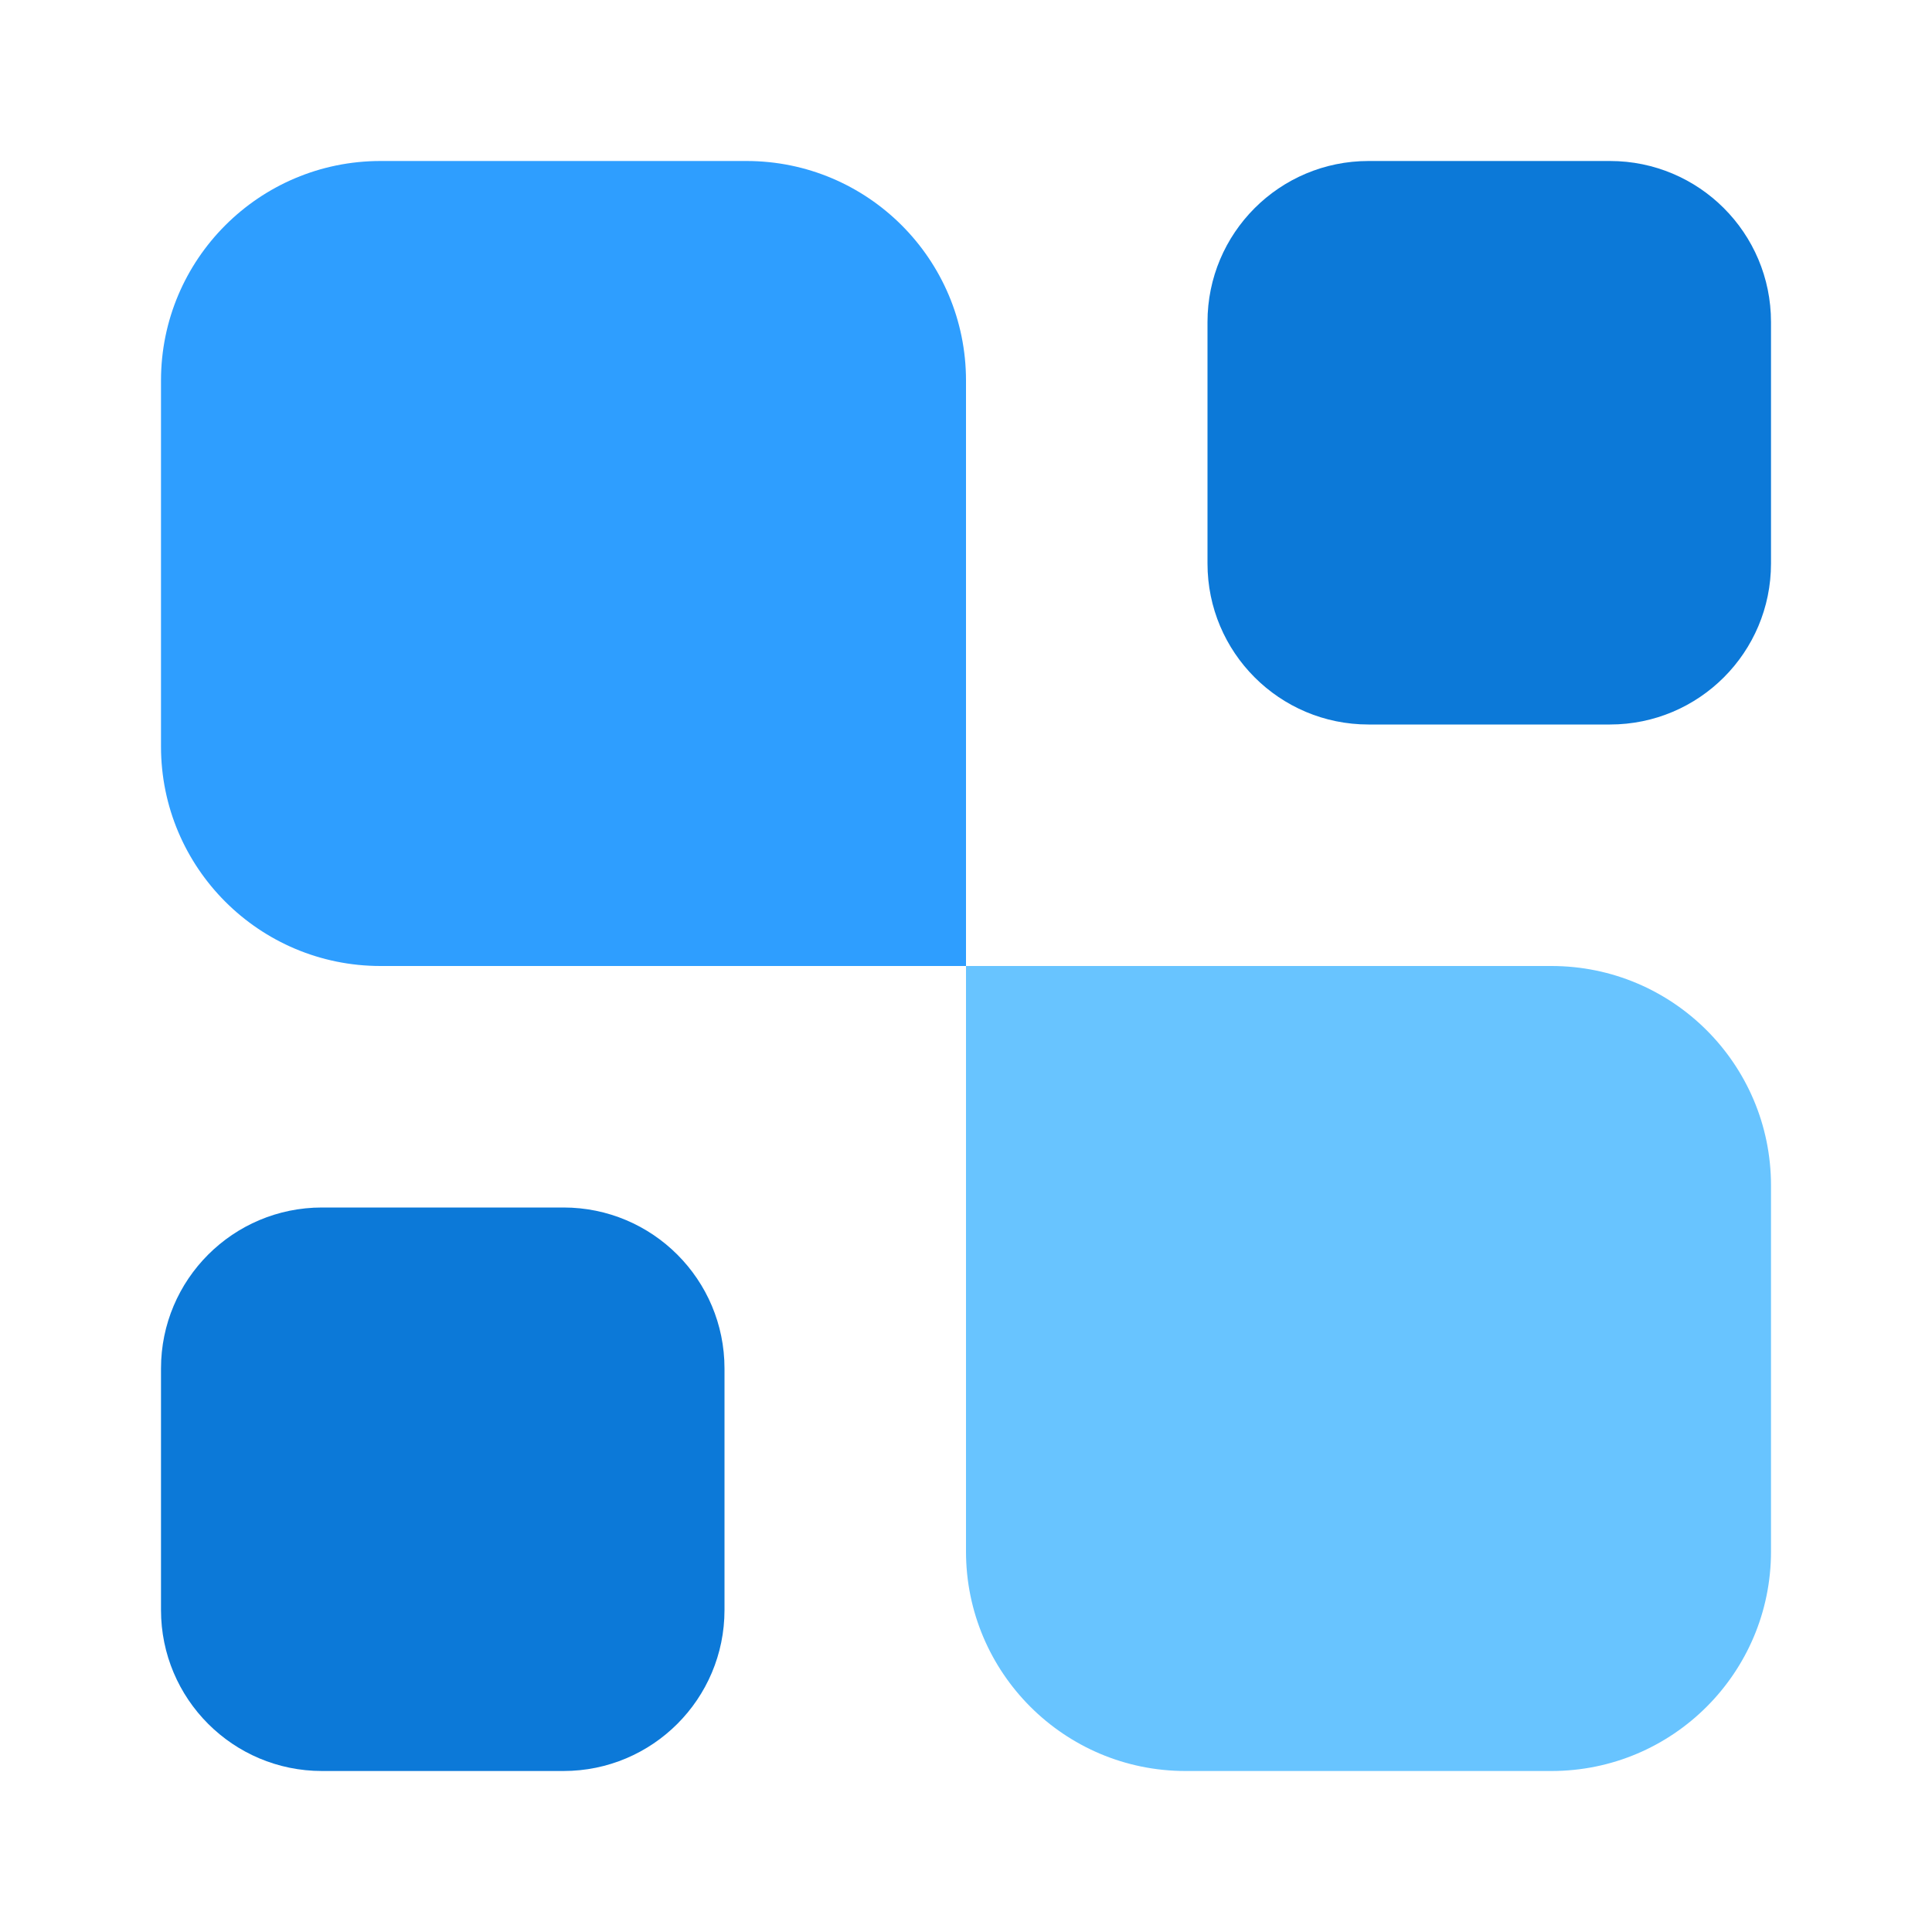
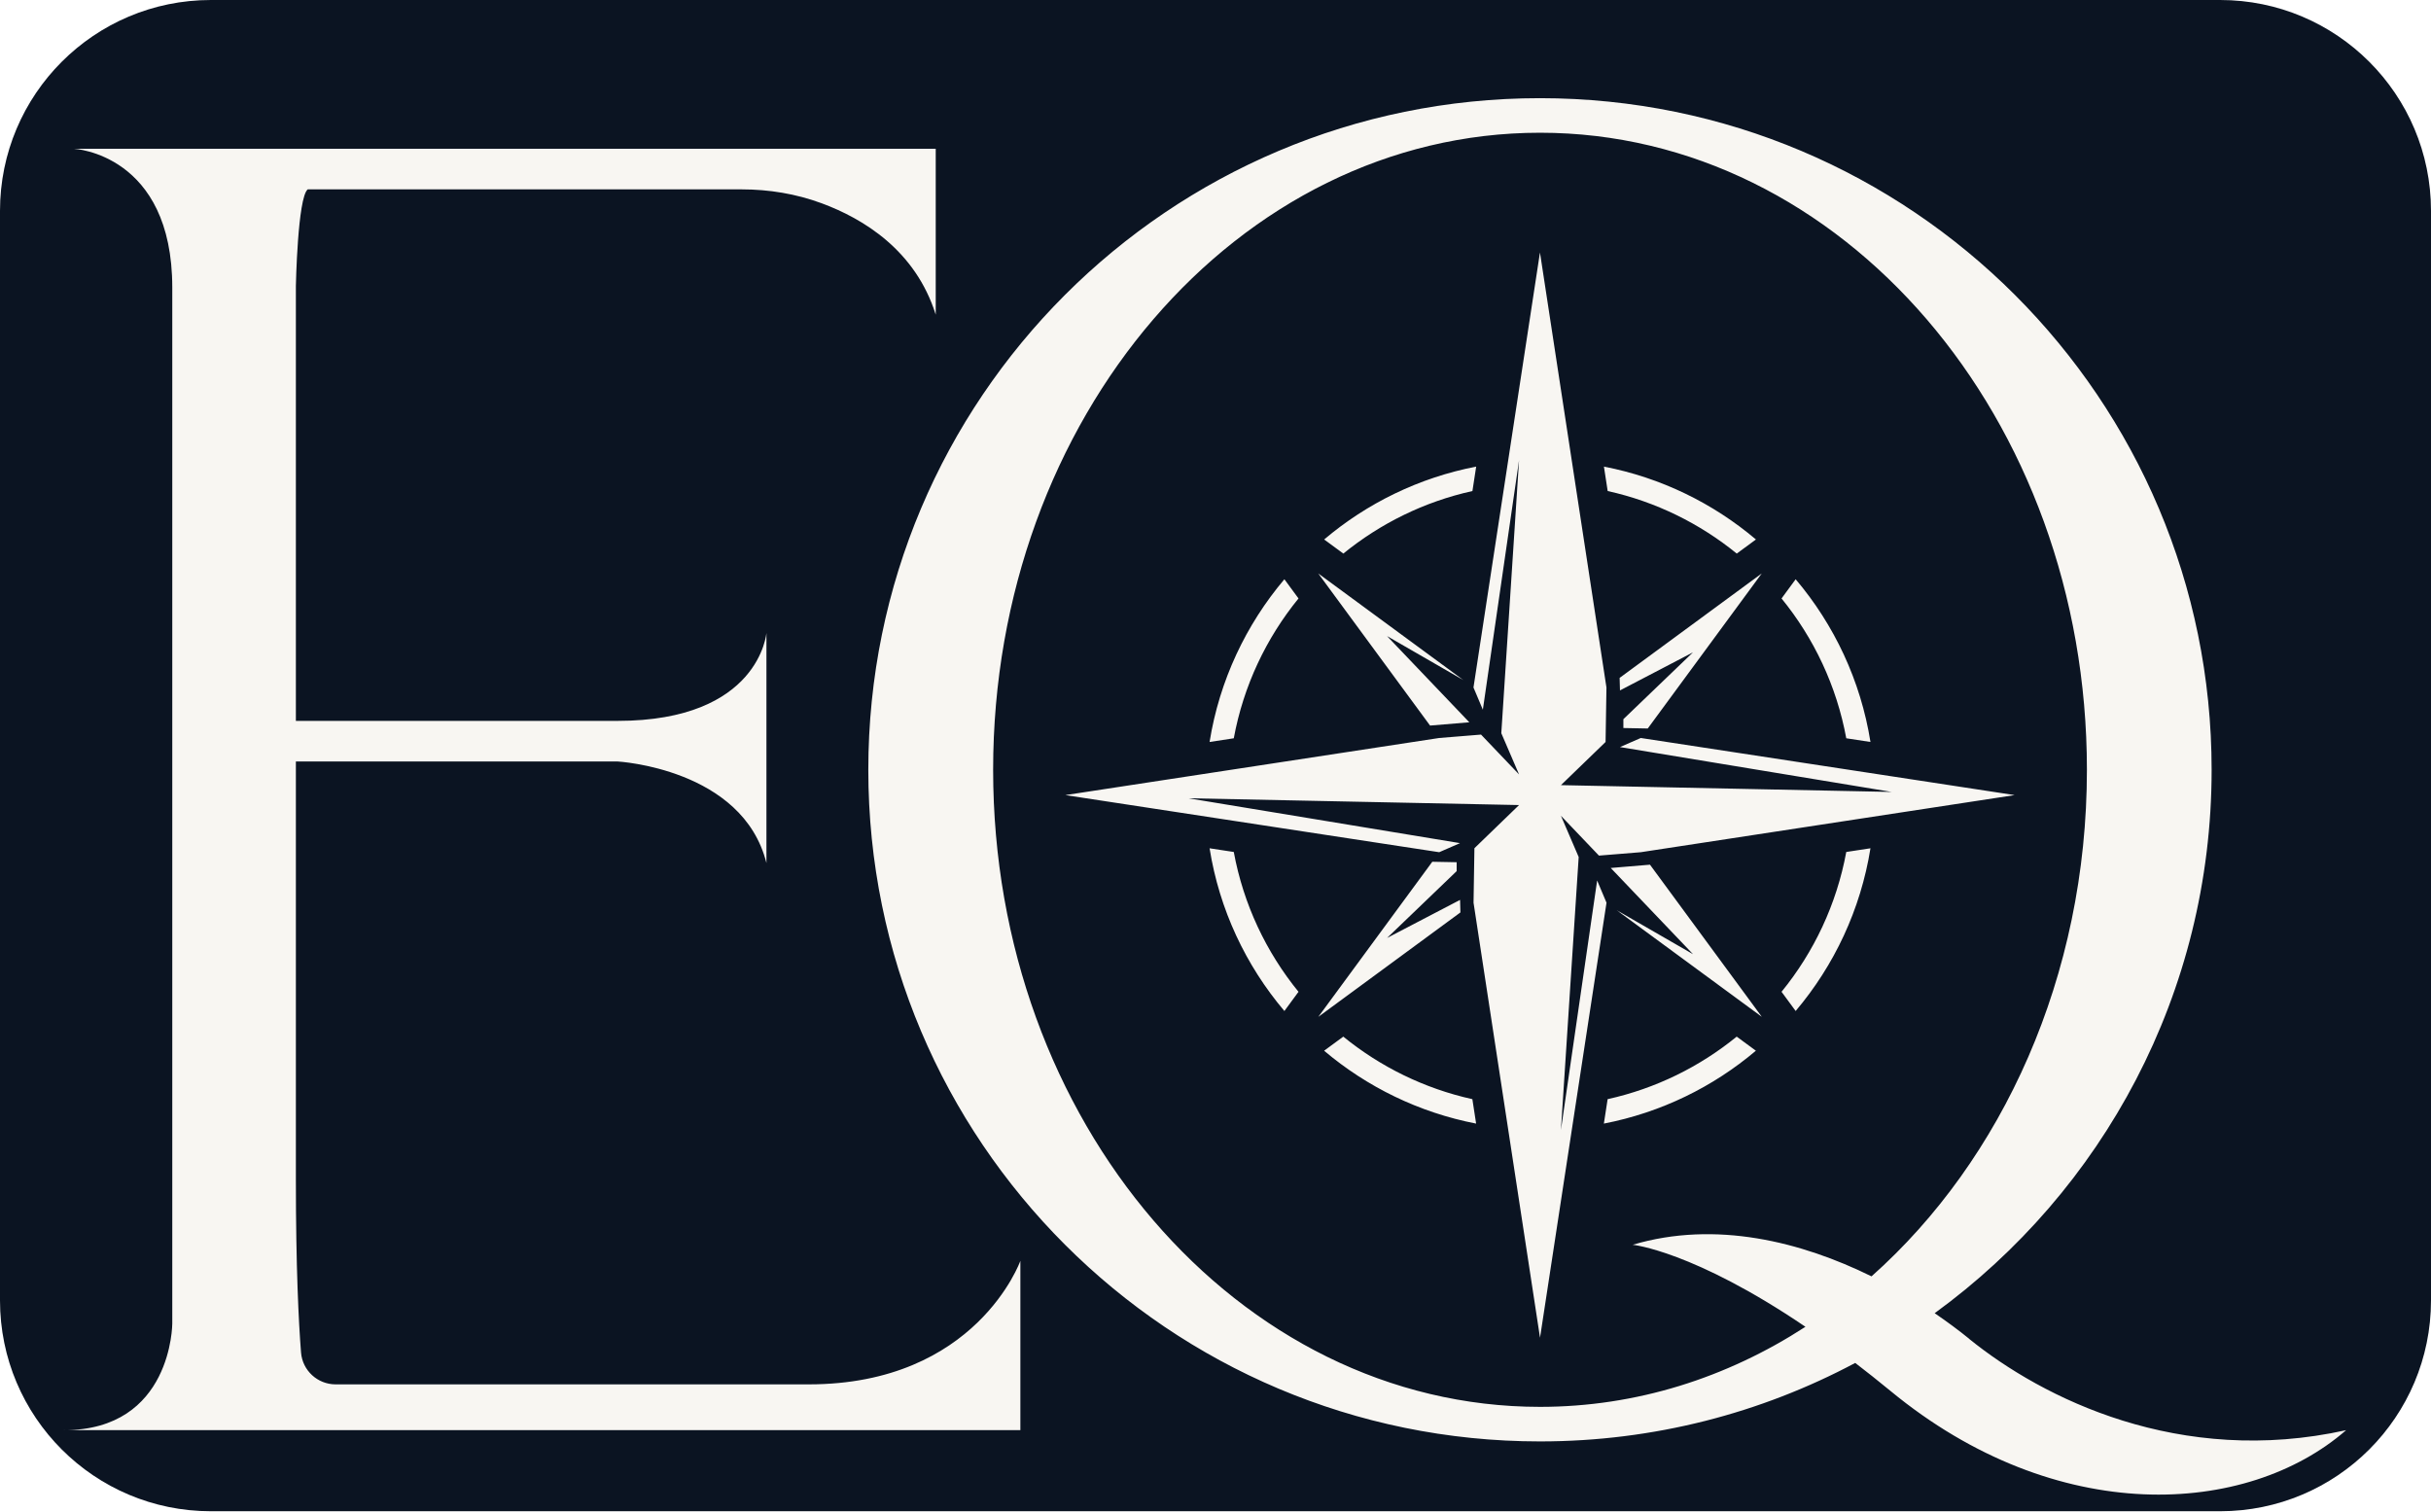
- <svg xmlns="http://www.w3.org/2000/svg" width="24" height="24" viewBox="0 0 24 24" fill="none">
-   <path d="M22 19.273C22 20.779 20.779 22 19.273 22H14.727C13.221 22 12 20.779 12 19.273V12H19.273C20.779 12 22 13.221 22 14.727V19.273Z" fill="#68C4FF" />
-   <path d="M20 2C21.105 2 22 2.895 22 4V7C22 8.105 21.105 9 20 9H17C15.895 9 15 8.105 15 7V4C15 2.895 15.895 2 17 2H20Z" fill="#0C79D8" />
-   <path d="M7 15C8.105 15 9 15.895 9 17V20C9 21.105 8.105 22 7 22H4C2.895 22 2 21.105 2 20V17C2 15.895 2.895 15 4 15H7Z" fill="#0C79D8" />
-   <path d="M12 12H4.727C3.221 12 2 10.779 2 9.273V4.727C2 3.221 3.221 2 4.727 2H9.273C10.779 2 12 3.221 12 4.727V12Z" fill="#2E9EFF" />
+ <svg xmlns="http://www.w3.org/2000/svg" viewBox="305 208 415 258" role="img">
+   <rect x="305" y="208" width="415" height="258" rx="36" fill="#0B1422" />
+   <path fill="#F8F6F2" fill-rule="nonzero" d="M 556.43 535.28 C 558.5 534.37 560.36 533.11 562 531.47 C 565.68 527.77 567.52 522.93 567.52 516.94 C 567.52 510.95 565.68 506.1 562 502.41 C 558.32 498.71 553.54 496.87 547.66 496.87 C 541.78 496.87 537.01 498.72 533.35 502.41 C 529.69 506.1 527.86 510.95 527.86 516.94 C 527.86 522.93 529.69 527.78 533.35 531.47 C 537.01 535.16 541.78 537.01 547.66 537.01 C 549.11 537.01 550.5 536.9 551.82 536.67 C 556.52 540.77 564.38 546.45 571.23 540.97 C 566.52 541.98 560.86 538.45 556.44 535.28 Z M 552.94 532.74 C 546.98 528.43 543.33 533.3 543.33 533.3 C 543.33 533.3 546.17 531.57 549.8 534.87 C 549.91 534.97 550.02 535.07 550.13 535.17 C 549.34 535.28 548.53 535.36 547.68 535.36 C 542.99 535.36 539.22 533.67 536.37 530.29 C 533.52 526.91 532.1 522.46 532.1 516.94 C 532.1 511.42 533.52 506.98 536.37 503.59 C 539.22 500.21 542.98 498.52 547.65 498.52 C 550.74 498.52 553.47 499.28 555.84 500.81 C 558.21 502.34 560.04 504.5 561.33 507.29 C 562.62 510.08 563.26 513.3 563.26 516.94 C 563.26 522.45 561.83 526.9 558.98 530.29 C 557.67 531.84 556.16 533.02 554.46 533.86 C 553.92 533.46 553.41 533.08 552.93 532.74 Z M 245.86 532.71 C 244.43 533.92 242.35 534.53 239.63 534.53 L 231.74 534.53 L 231.74 518.04 L 241.12 518.04 C 241.85 518.08 242.47 518.35 242.97 518.87 C 243.47 519.38 243.71 520.01 243.71 520.75 L 243.71 521.58 L 244.26 521.58 L 244.26 512.87 L 243.71 512.87 L 243.71 513.64 C 243.71 514.41 243.45 515.06 242.94 515.57 C 242.43 516.08 241.8 516.36 241.07 516.4 L 231.75 516.4 L 231.75 499.36 L 243 499.36 C 243.85 499.4 244.57 499.73 245.18 500.35 C 245.79 500.98 246.09 501.73 246.09 502.61 L 246.09 503.6 L 246.64 503.6 L 246.64 496.65 C 246.09 496.87 245.14 497.09 243.8 497.31 C 242.46 497.53 241.22 497.64 240.08 497.64 L 223.92 497.64 L 223.98 498.19 L 224.64 498.19 C 225.56 498.19 226.35 498.49 227.01 499.1 C 227.67 499.71 228.06 500.45 228.17 501.33 L 228.17 532.22 C 228.13 533.18 227.77 533.99 227.1 534.68 C 226.42 535.36 225.6 535.7 224.65 535.7 L 223.93 535.7 L 223.93 536.25 L 246.82 536.25 L 250.02 527.31 L 249.47 527.31 C 248.51 529.7 247.32 531.5 245.88 532.72 Z M 303.06 497.58 L 284.42 497.58 C 283.28 497.58 282.03 497.47 280.67 497.25 C 279.31 497.03 278.35 496.81 277.8 496.59 L 277.8 503.54 L 278.35 503.48 L 278.35 502.54 C 278.35 501.66 278.65 500.9 279.26 500.25 C 279.87 499.61 280.61 499.27 281.49 499.23 L 291.97 499.23 L 291.97 532.32 C 291.93 533.24 291.57 534.03 290.89 534.69 C 290.21 535.35 289.39 535.68 288.44 535.68 L 287.72 535.68 L 287.72 536.23 L 299.8 536.23 L 299.8 535.68 L 299.08 535.68 C 298.12 535.68 297.31 535.35 296.63 534.69 C 295.95 534.03 295.59 533.22 295.55 532.26 L 295.55 499.22 L 306.03 499.22 C 306.88 499.26 307.61 499.6 308.24 500.24 C 308.86 500.88 309.18 501.65 309.18 502.53 L 309.18 503.47 L 309.73 503.53 L 309.73 496.58 C 309.47 496.69 308.75 496.88 307.55 497.16 C 306.35 497.44 304.86 497.57 303.05 497.57 Z M 364.49 498.19 L 365.21 498.19 C 365.83 498.19 366.42 498.34 366.97 498.63 C 368.11 499.29 368.7 500.28 368.73 501.61 L 368.73 516.34 L 346.17 516.34 L 346.17 501.61 C 346.21 500.65 346.57 499.85 347.25 499.18 C 347.93 498.52 348.75 498.19 349.7 498.19 L 350.42 498.19 L 350.42 497.64 L 338.34 497.64 L 338.34 498.19 L 339.06 498.19 C 340.02 498.19 340.83 498.52 341.51 499.18 C 342.19 499.84 342.55 500.65 342.58 501.61 L 342.58 532.22 C 342.54 533.18 342.18 533.99 341.51 534.68 C 340.83 535.36 340.01 535.7 339.06 535.7 L 338.34 535.7 L 338.34 536.25 L 350.42 536.25 L 350.42 535.7 L 349.7 535.7 C 348.74 535.7 347.92 535.36 347.22 534.68 C 346.52 534 346.17 533.18 346.17 532.22 L 346.17 517.99 L 368.73 517.99 L 368.73 532.27 C 368.69 533.23 368.33 534.03 367.65 534.7 C 366.97 535.36 366.15 535.69 365.2 535.69 L 364.48 535.69 L 364.48 536.24 L 376.56 536.24 L 376.56 535.69 L 375.84 535.69 C 374.88 535.69 374.07 535.35 373.39 534.67 C 372.71 533.99 372.35 533.17 372.31 532.21 L 372.31 501.66 C 372.35 500.7 372.71 499.89 373.39 499.21 C 374.07 498.53 374.89 498.19 375.84 498.19 L 376.56 498.19 L 376.56 497.64 L 364.48 497.64 L 364.48 498.19 Z M 426.71 496.86 C 420.83 496.86 416.06 498.71 412.4 502.4 C 408.74 506.1 406.91 510.94 406.91 516.93 C 406.91 522.92 408.74 527.77 412.4 531.46 C 416.06 535.16 420.83 537 426.71 537 C 432.59 537 437.37 535.15 441.05 531.46 C 444.73 527.77 446.57 522.92 446.57 516.93 C 446.57 510.94 444.73 506.09 441.05 502.4 C 437.37 498.71 432.59 496.86 426.71 496.86 Z M 438.04 530.29 C 435.19 533.67 431.42 535.36 426.73 535.36 C 422.04 535.36 418.27 533.67 415.42 530.29 C 412.57 526.91 411.15 522.46 411.15 516.94 C 411.15 511.42 412.58 506.98 415.42 503.59 C 418.27 500.21 422.03 498.52 426.7 498.52 C 429.79 498.52 432.52 499.28 434.89 500.81 C 437.26 502.34 439.09 504.5 440.38 507.29 C 441.67 510.08 442.31 513.3 442.31 516.94 C 442.31 522.45 440.88 526.9 438.04 530.29 Z M 482.96 509.93 C 481.49 508.57 480.75 506.95 480.75 505.08 C 480.75 503.21 481.38 501.64 482.65 500.39 C 483.92 499.14 485.49 498.51 487.37 498.51 C 489.25 498.51 490.78 499.03 491.98 500.05 C 493.17 501.08 493.77 502.46 493.77 504.19 L 494.27 504.19 L 494.27 497.41 L 492.12 497.41 C 490.36 497.04 488.77 496.86 487.38 496.86 C 484.4 496.86 482.04 497.79 480.29 499.65 C 478.54 501.51 477.67 503.74 477.67 506.35 C 477.67 508.96 478.66 511.19 480.65 513.02 L 491.24 522.84 C 492.67 524.16 493.39 525.88 493.39 528 C 493.39 530.12 492.65 531.87 491.16 533.27 C 489.67 534.67 487.77 535.37 485.45 535.37 C 483.13 535.37 481.41 534.63 480.05 533.14 C 478.69 531.65 478.01 529.78 478.01 527.54 C 478.01 527.14 478.03 526.73 478.07 526.33 L 477.57 526.33 C 477.02 527.98 476.74 529.55 476.74 531.02 C 476.74 532.49 476.8 533.48 476.91 534 C 477.9 535.03 479.31 535.79 481.13 536.29 C 482.95 536.79 484.67 537.04 486.29 537.04 C 489.41 537.04 491.92 536.09 493.79 534.2 C 495.66 532.31 496.6 529.89 496.6 526.95 C 496.6 524.01 495.68 521.69 493.84 520 L 482.97 509.96 Z M 623.99 498.19 L 624.87 498.19 C 625.68 498.19 626.36 498.44 626.91 498.94 C 627.46 499.44 627.76 500.07 627.79 500.84 L 627.79 522.62 C 627.79 526.41 626.67 529.47 624.43 531.8 C 622.19 534.13 619.26 535.3 615.66 535.3 C 612.06 535.3 609.18 534.07 607.03 531.6 C 604.88 529.14 603.8 525.9 603.8 521.89 L 603.8 500.82 C 603.84 500.05 604.13 499.41 604.68 498.92 C 605.23 498.43 605.91 498.17 606.72 498.17 L 607.6 498.17 L 607.6 497.62 L 596.4 497.62 L 596.4 498.17 L 597.28 498.17 C 597.83 498.17 598.33 498.28 598.77 498.5 C 599.73 499.02 600.2 499.82 600.2 500.93 L 600.2 522.66 C 600.2 526.96 601.61 530.43 604.42 533.06 C 607.23 535.69 610.9 537 615.42 537 C 619.94 537 623.56 535.68 626.29 533.03 C 629.01 530.38 630.37 526.91 630.37 522.61 L 630.37 500.77 C 630.41 500.04 630.71 499.42 631.28 498.92 C 631.85 498.42 632.52 498.17 633.29 498.17 L 634.17 498.17 L 634.17 497.62 L 623.97 497.62 L 623.97 498.17 Z M 685.76 532.71 C 684.33 533.92 682.25 534.53 679.53 534.53 L 671.64 534.53 L 671.64 518.04 L 681.01 518.04 C 681.74 518.08 682.36 518.35 682.86 518.87 C 683.36 519.38 683.6 520.01 683.6 520.75 L 683.6 521.58 L 684.15 521.58 L 684.15 512.87 L 683.6 512.87 L 683.6 513.64 C 683.6 514.41 683.34 515.06 682.83 515.57 C 682.31 516.08 681.69 516.36 680.95 516.4 L 671.63 516.4 L 671.63 499.36 L 682.88 499.36 C 683.73 499.4 684.45 499.73 685.06 500.35 C 685.67 500.98 685.97 501.73 685.97 502.61 L 685.97 503.6 L 686.52 503.6 L 686.52 496.65 C 685.97 496.87 685.02 497.09 683.68 497.31 C 682.34 497.53 681.1 497.64 679.96 497.64 L 663.8 497.64 L 663.86 498.19 L 664.52 498.19 C 665.44 498.19 666.23 498.49 666.89 499.1 C 667.55 499.71 667.94 500.45 668.05 501.33 L 668.05 532.22 C 668.01 533.18 667.65 533.99 666.97 534.68 C 666.29 535.36 665.47 535.7 664.52 535.7 L 663.8 535.7 L 663.8 536.25 L 686.69 536.25 L 689.89 527.31 L 689.34 527.31 C 688.38 529.7 687.19 531.5 685.75 532.72 Z M 726.02 509.93 C 724.55 508.57 723.81 506.95 723.81 505.08 C 723.81 503.21 724.44 501.64 725.71 500.39 C 726.98 499.14 728.55 498.51 730.43 498.51 C 732.31 498.51 733.84 499.03 735.03 500.05 C 736.22 501.08 736.82 502.46 736.82 504.19 L 737.32 504.19 L 737.32 497.41 L 735.17 497.41 C 733.41 497.04 731.82 496.86 730.43 496.86 C 727.45 496.86 725.09 497.79 723.34 499.65 C 721.59 501.51 720.72 503.74 720.72 506.35 C 720.72 508.96 721.71 511.19 723.7 513.02 L 734.29 522.84 C 735.72 524.16 736.44 525.88 736.44 528 C 736.44 530.12 735.7 531.87 734.21 533.27 C 732.72 534.67 730.82 535.37 728.5 535.37 C 726.18 535.37 724.45 534.63 723.09 533.14 C 721.73 531.65 721.05 529.78 721.05 527.54 C 721.05 527.14 721.07 526.73 721.11 526.33 L 720.61 526.33 C 720.06 527.98 719.78 529.55 719.78 531.02 C 719.78 532.49 719.84 533.48 719.95 534 C 720.94 535.03 722.35 535.79 724.17 536.29 C 725.99 536.79 727.71 537.04 729.33 537.04 C 732.45 537.04 734.95 536.09 736.83 534.2 C 738.71 532.31 739.64 529.89 739.64 526.95 C 739.64 524.01 738.72 521.69 736.88 520 L 726.02 509.96 Z M 797.91 497.17 C 796.72 497.45 795.22 497.58 793.42 497.58 L 774.78 497.58 C 773.64 497.58 772.39 497.47 771.03 497.25 C 769.67 497.03 768.71 496.81 768.16 496.59 L 768.16 503.54 L 768.71 503.48 L 768.71 502.54 C 768.71 501.66 769.01 500.9 769.62 500.25 C 770.23 499.61 770.97 499.27 771.85 499.23 L 782.33 499.23 L 782.33 532.32 C 782.29 533.24 781.93 534.03 781.26 534.69 C 780.58 535.35 779.76 535.68 778.81 535.68 L 778.09 535.68 L 778.09 536.23 L 790.17 536.23 L 790.17 535.68 L 789.45 535.68 C 788.49 535.68 787.68 535.35 787 534.69 C 786.32 534.03 785.96 533.22 785.92 532.26 L 785.92 499.22 L 796.4 499.22 C 797.25 499.26 797.98 499.6 798.61 500.24 C 799.23 500.88 799.55 501.65 799.55 502.53 L 799.55 503.47 L 800.1 503.53 L 800.1 496.58 C 799.84 496.69 799.12 496.88 797.92 497.16 Z M 315.92 452.15 L 479.19 452.15 L 479.19 423.25 C 479.19 423.25 471.68 444.34 443.07 444.34 L 362.29 444.34 C 359.21 444.34 356.63 441.97 356.39 438.9 C 355.98 433.72 355.51 424.44 355.51 409.38 L 355.51 338 L 410.41 338 C 410.41 338 431.79 339.16 435.84 355.34 L 435.84 316.04 C 435.84 316.04 434.68 331.07 410.41 331.07 L 355.51 331.07 L 355.51 256.8 C 355.51 256.8 355.8 241.77 357.53 240.33 L 431.63 240.33 C 436.28 240.33 440.9 241.09 445.26 242.7 C 452.35 245.32 461.29 250.72 464.74 261.72 L 464.74 233.4 L 317.65 233.4 C 317.65 233.4 334.41 234.27 334.41 257.1 L 334.41 433.95 C 334.41 433.95 334.41 452.16 315.92 452.16 Z M 641.15 436.55 C 639.39 435.12 637.41 433.65 635.27 432.19 C 663.92 411.35 682.55 377.56 682.55 339.42 C 682.55 276.1 631.22 224.76 567.89 224.76 C 504.56 224.76 453.23 276.09 453.23 339.42 C 453.23 402.75 504.56 454.08 567.89 454.08 C 587.34 454.08 605.66 449.23 621.71 440.68 C 623.64 442.16 625.63 443.74 627.7 445.44 C 656.09 468.85 688.6 466.9 705.51 452.16 C 677.12 458.45 653.71 446.74 641.14 436.56 Z M 624.49 425.9 C 612.52 420 597.89 416.3 583.72 420.51 C 583.72 420.51 594.06 421.52 613.21 434.51 C 599.79 443.21 584.35 448.18 567.9 448.18 C 516.34 448.18 474.54 399.49 474.54 339.42 C 474.54 279.35 516.34 230.66 567.9 230.66 C 619.46 230.66 661.26 279.35 661.26 339.42 C 661.26 374.69 646.83 406.03 624.49 425.9 Z M 526.67 310.17 L 525.81 309 L 524.26 306.89 C 517.7 314.65 513.17 324.18 511.49 334.67 L 515.62 334.04 C 517.27 325.1 521.15 316.94 526.67 310.17 Z M 534.32 302.51 C 540.63 297.37 548.13 293.65 556.36 291.83 L 557 287.66 C 547.23 289.55 538.35 293.92 531.05 300.1 L 533.16 301.65 L 534.33 302.51 Z M 511.49 352.82 C 513.16 363.31 517.69 372.84 524.26 380.6 L 525.81 378.49 L 526.67 377.32 C 521.15 370.55 517.27 362.39 515.62 353.45 Z M 601.48 302.51 L 602.65 301.65 L 604.76 300.1 C 597.45 293.92 588.57 289.55 578.81 287.66 L 579.45 291.83 C 587.67 293.65 595.18 297.37 601.49 302.51 Z M 534.32 384.97 L 533.15 385.83 L 531.04 387.38 C 538.35 393.56 547.23 397.93 556.99 399.82 L 556.35 395.65 C 548.13 393.83 540.62 390.11 534.31 384.97 Z M 624.31 334.67 C 622.64 324.18 618.11 314.65 611.54 306.89 L 609.99 309 L 609.13 310.17 C 614.65 316.94 618.53 325.1 620.18 334.04 Z M 609.13 377.32 L 609.99 378.49 L 611.54 380.6 C 618.1 372.84 622.63 363.31 624.31 352.82 L 620.18 353.45 C 618.53 362.39 614.65 370.55 609.13 377.32 Z M 601.48 384.97 C 595.17 390.11 587.67 393.83 579.44 395.65 L 578.8 399.82 C 588.57 397.93 597.45 393.56 604.75 387.38 L 602.64 385.83 L 601.47 384.97 Z M 555.82 331.3 L 541.78 316.59 L 554.81 324.1 L 530.04 305.9 L 549.13 331.87 L 555.82 331.31 Z M 582.13 332.29 L 586.29 332.37 L 605.75 305.9 L 581.49 323.73 L 581.55 325.87 L 594.01 319.37 L 582.13 330.78 L 582.13 332.3 Z M 579.98 356.19 L 594.02 370.9 L 580.99 363.39 L 605.76 381.59 L 586.67 355.62 L 579.98 356.18 Z M 585.1 333.99 L 585.1 333.99 L 581.55 335.54 L 627.93 343.2 L 571.47 342.04 L 579.09 334.67 L 579.24 325.37 L 567.89 251.1 L 556.54 325.37 L 558.14 329.16 L 564.32 286.57 L 561.29 333.17 L 564.32 340.21 L 557.83 333.41 L 550.69 333.99 L 486.87 343.74 L 550.69 353.49 L 554.24 351.94 L 507.86 344.28 L 564.32 345.44 L 556.7 352.81 L 556.55 362.11 L 567.9 436.38 L 579.25 362.11 L 577.65 358.32 L 571.47 400.91 L 574.5 354.31 L 571.47 347.27 L 577.96 354.07 L 585.1 353.49 L 585.1 353.49 L 648.92 343.74 Z M 553.67 355.2 L 549.51 355.12 L 530.05 381.6 L 554.31 363.77 L 554.25 361.63 L 541.79 368.13 L 553.67 356.72 Z" />
</svg>
